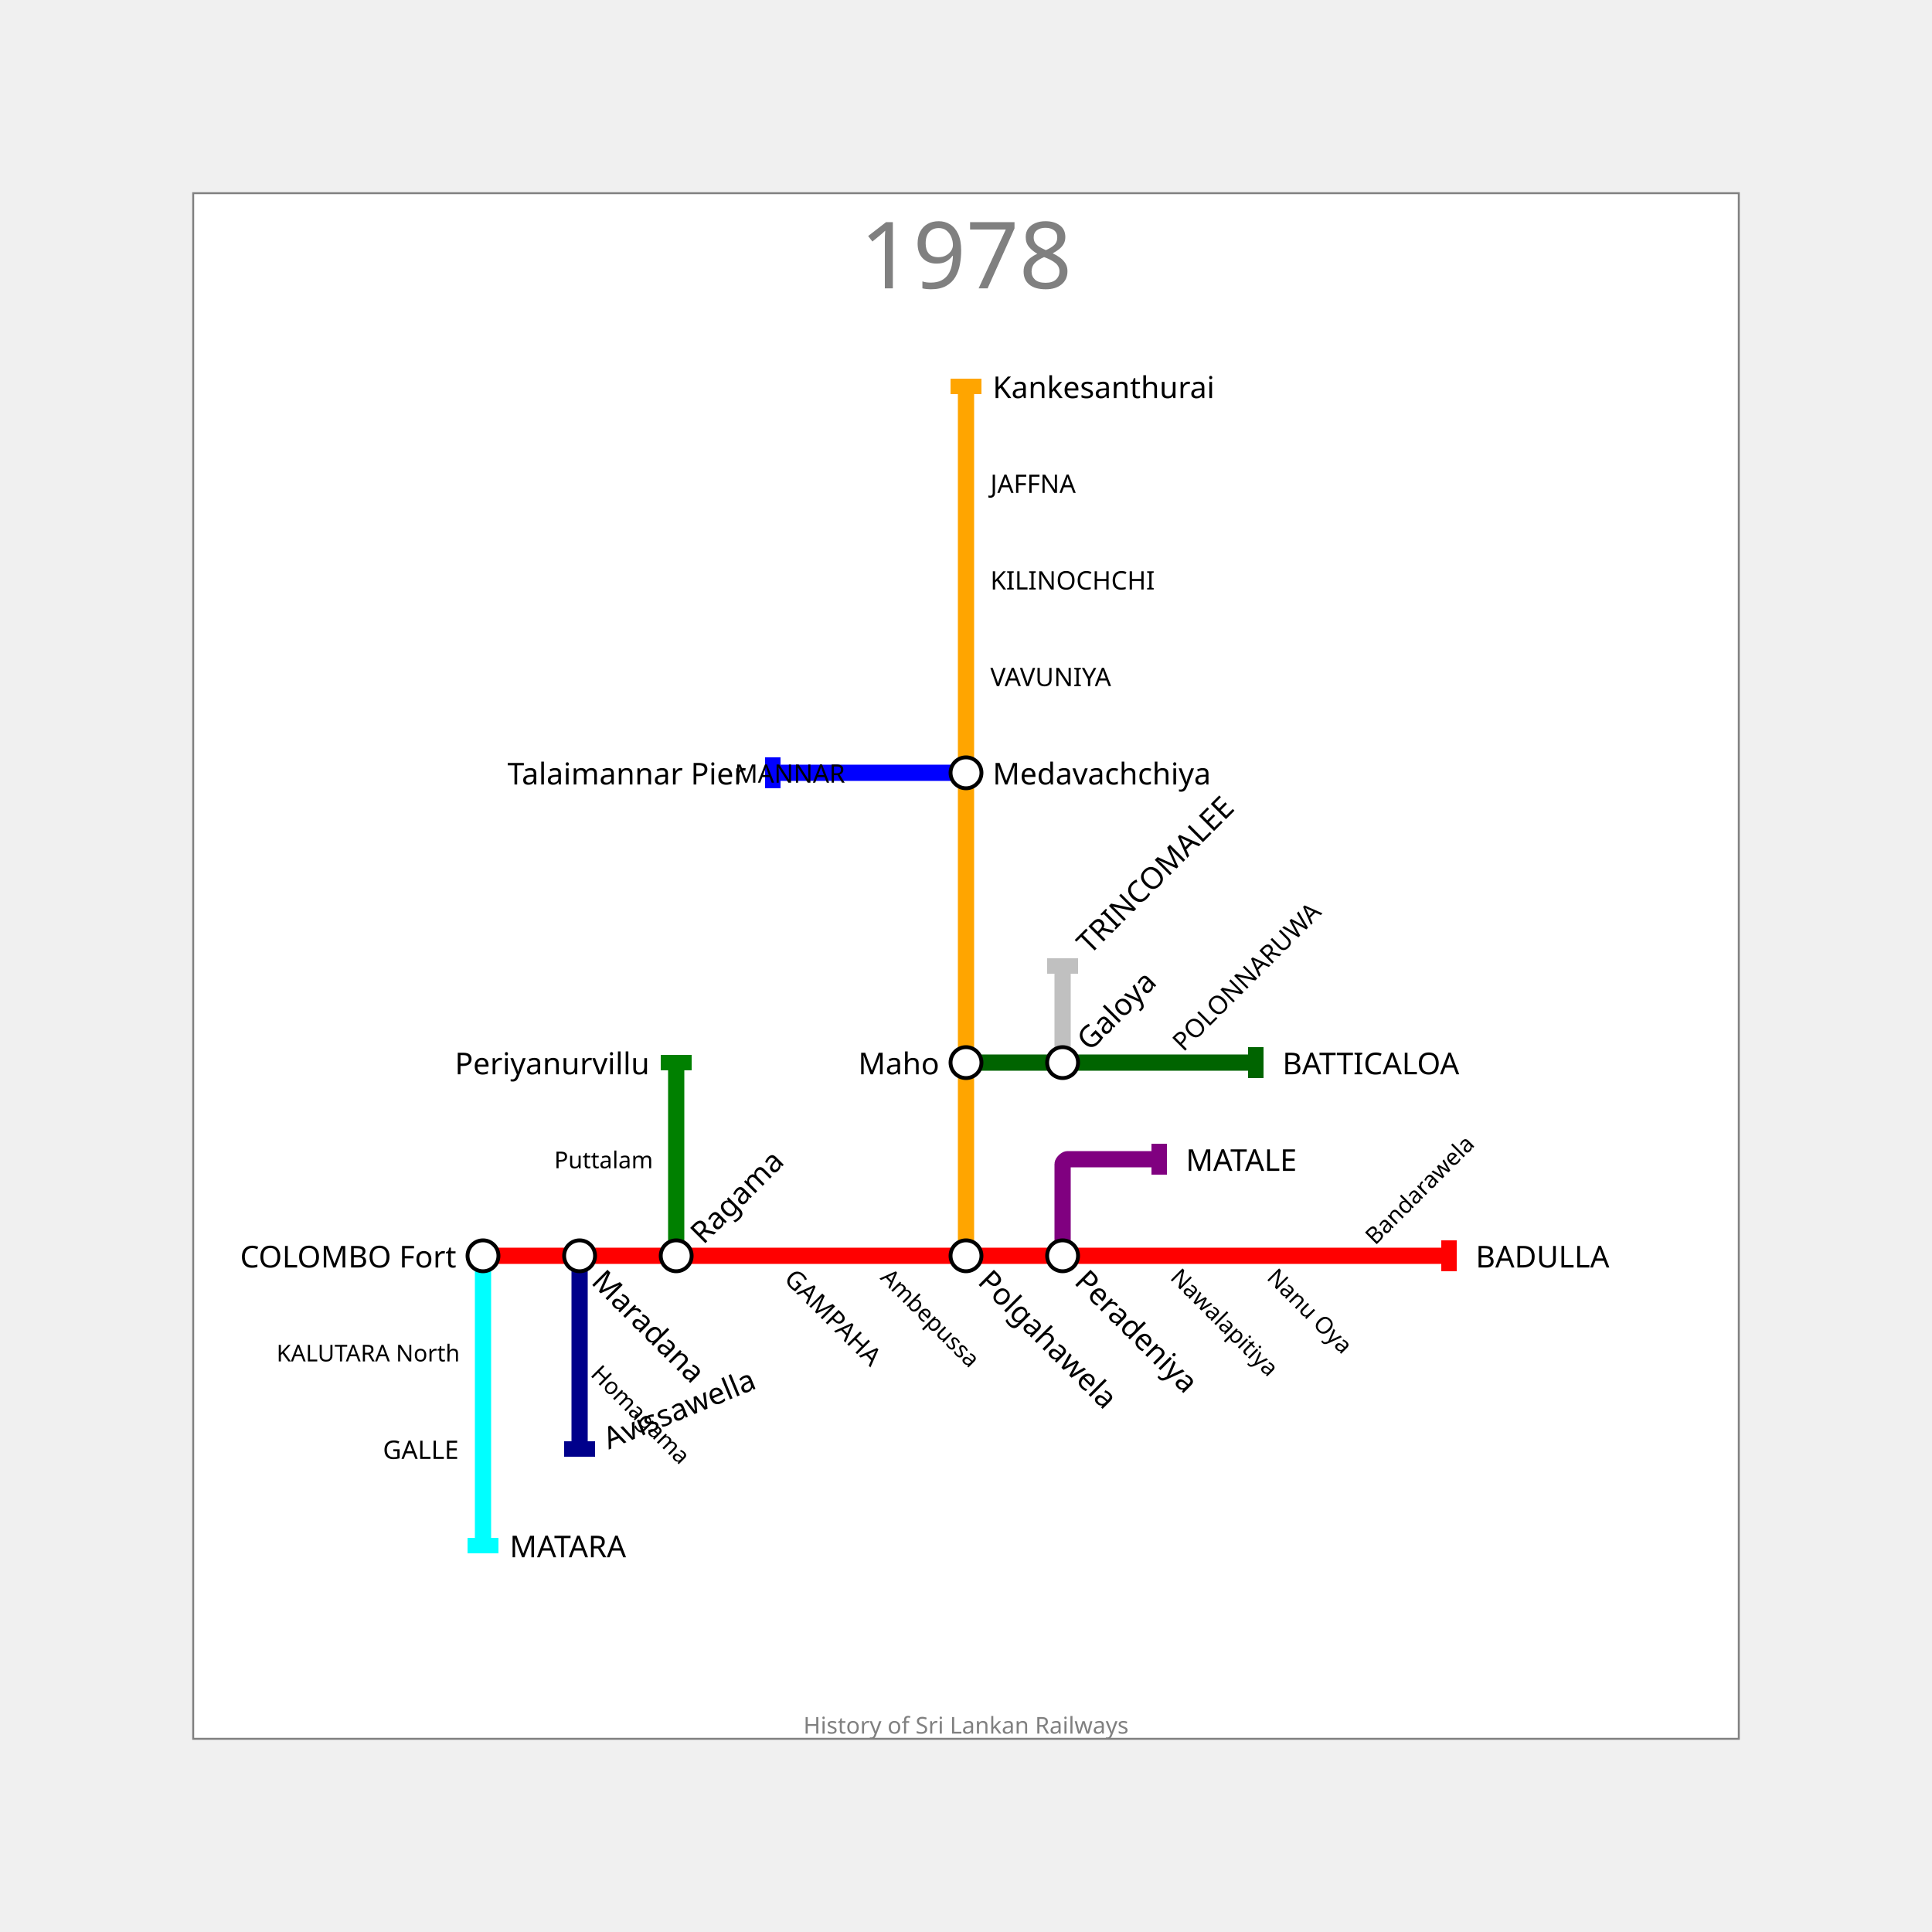
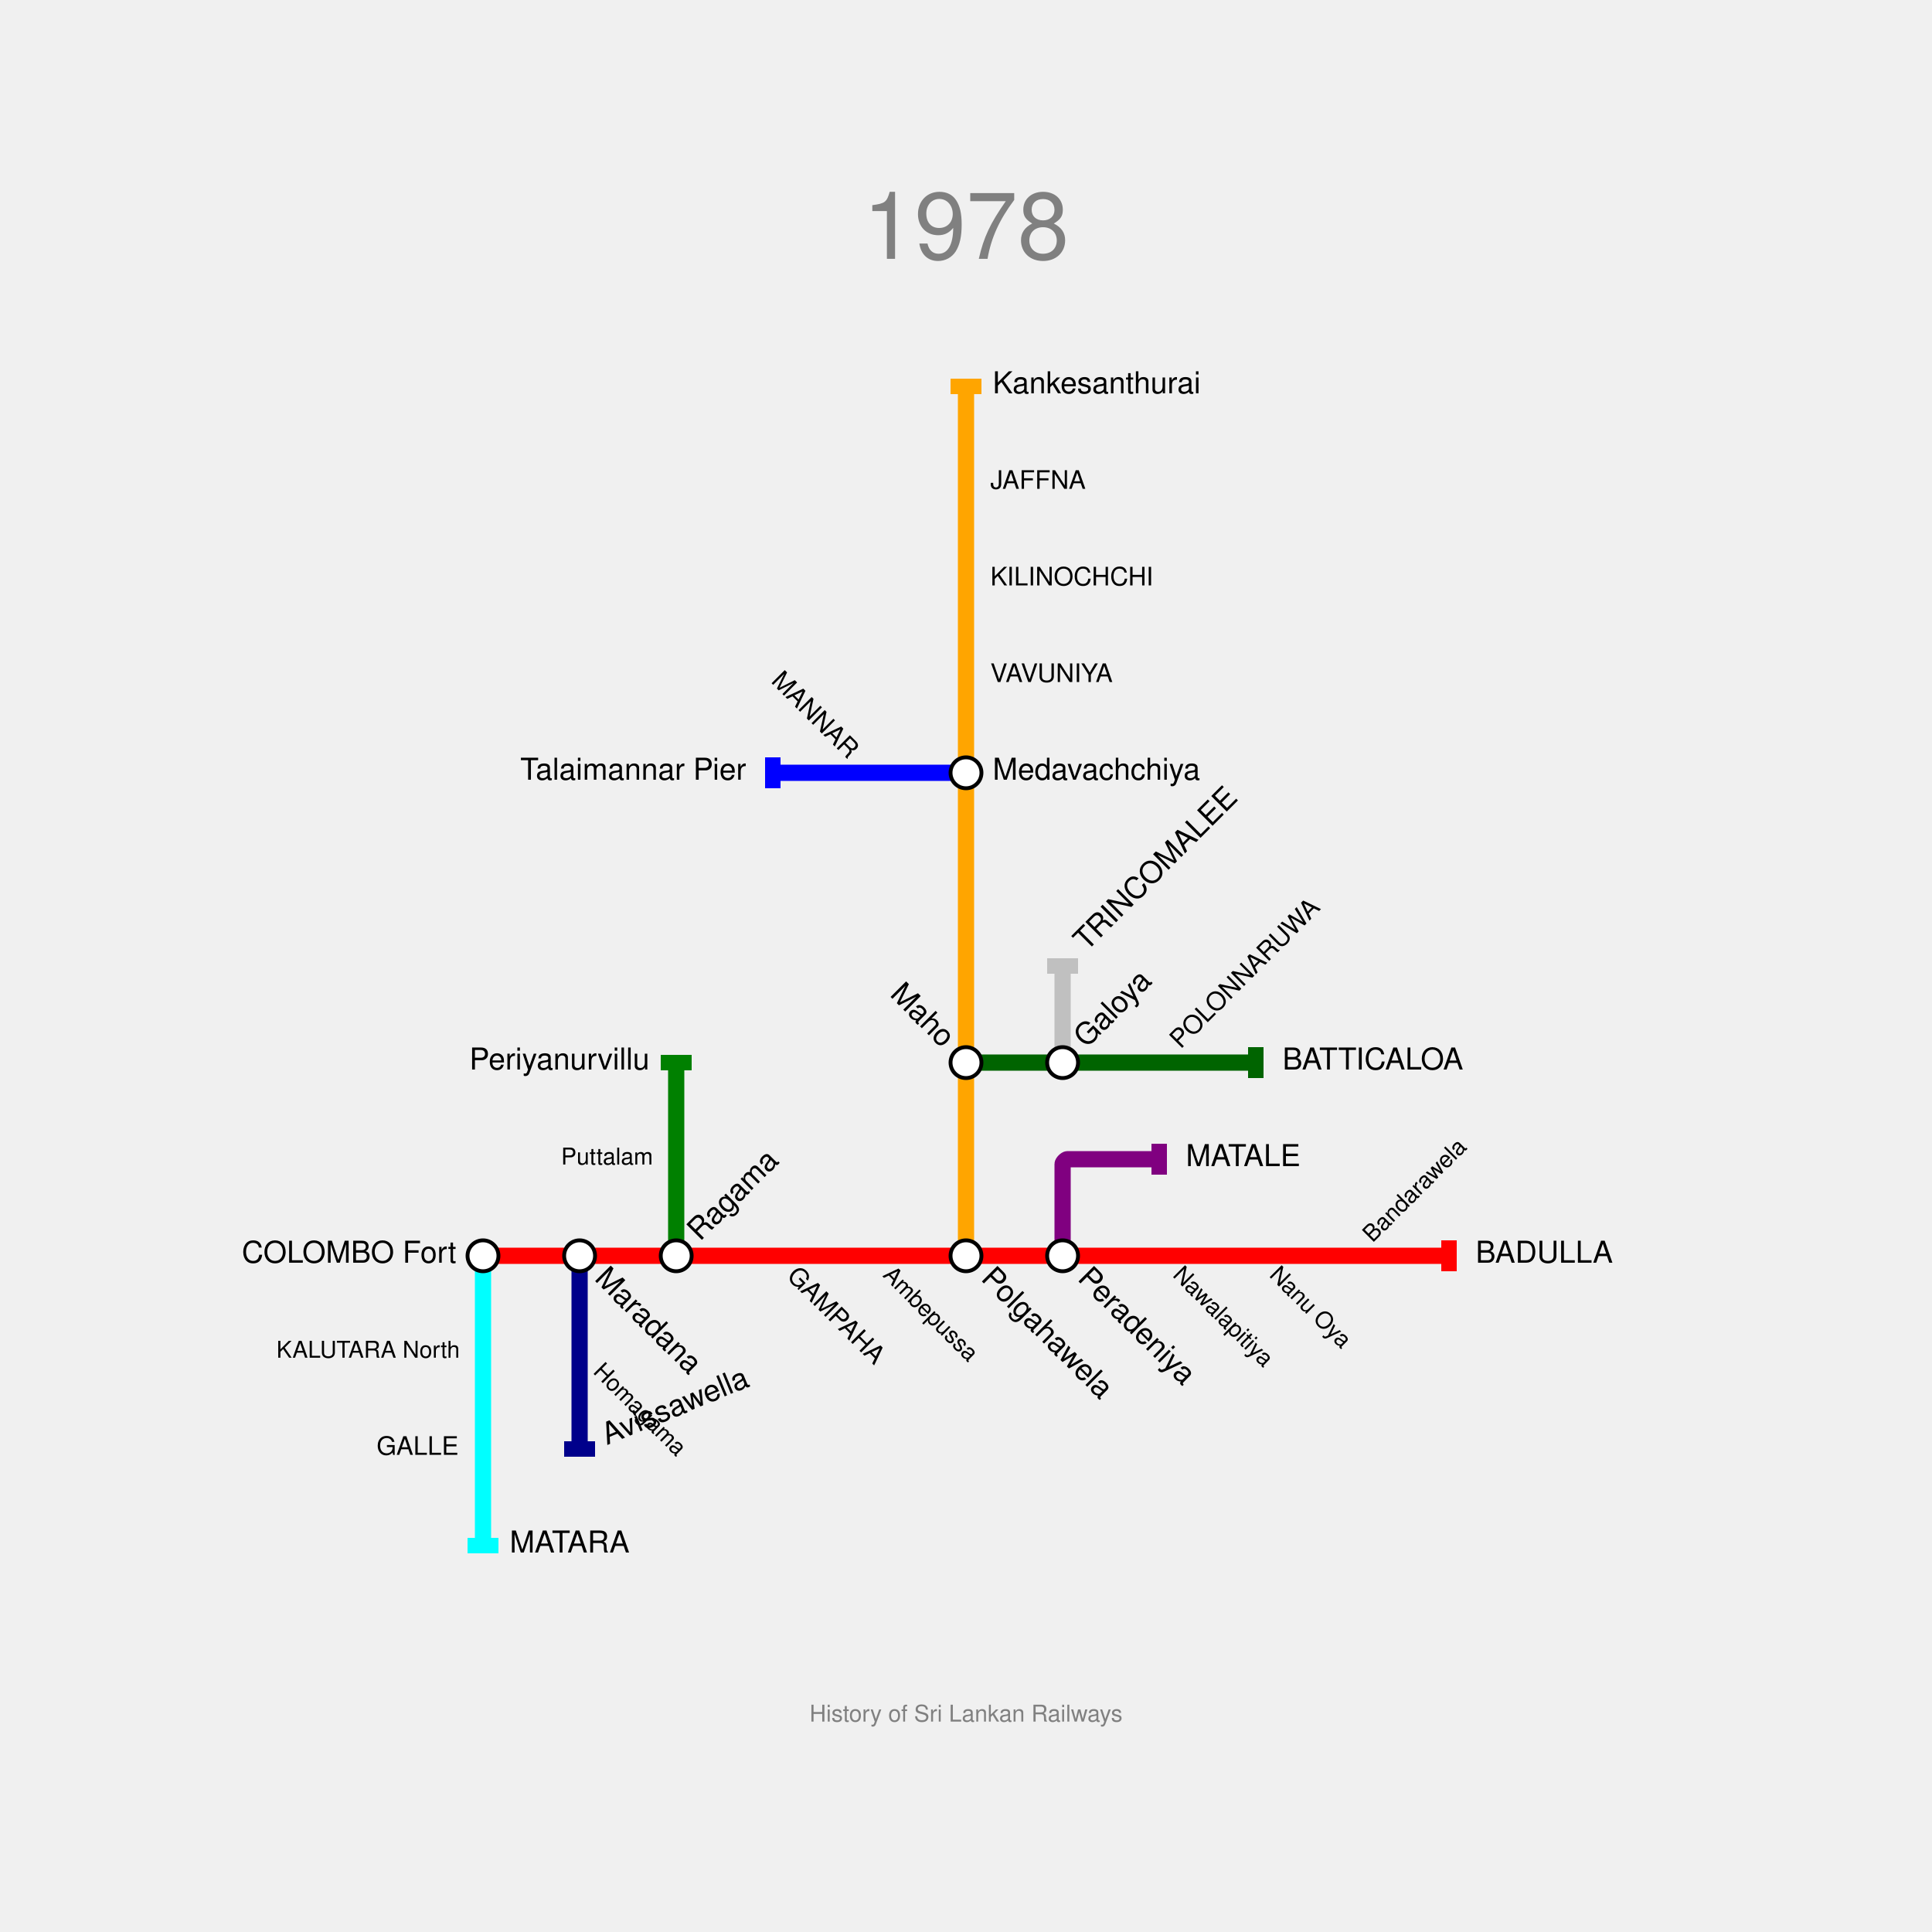
<svg xmlns="http://www.w3.org/2000/svg" width="1000" height="1000" padding="200">
-   <rect x="100.0" y="100.0" width="800" height="800" fill="white" stroke="gray" />
-   <text fill="gray" stroke="none" font-size="48" font-family="Trebuchet MS" x="500.0" y="112.0" text-anchor="middle" dominant-baseline="hanging">1978</text>
-   <text fill="gray" stroke="none" font-size="12" font-family="Trebuchet MS" x="500.0" y="888.0" text-anchor="middle" dominant-baseline="text-top">History of Sri Lankan Railways</text>
+   <text fill="gray" stroke="none" font-size="48" font-family="Helvetica" x="500.0" y="112.0" text-anchor="middle" dominant-baseline="hanging">1978</text>
+   <text fill="gray" stroke="none" font-size="12" font-family="Helvetica" x="500.0" y="888.0" text-anchor="middle" dominant-baseline="text-top">History of Sri Lankan Railways</text>
  <g>
    <path fill="none" stroke-width="8.4" stroke-opacity="1" d="M 250.0,650.0 L 300.0,650.0 L 350.0,650.0 L 400.0,650.0 L 450.0,650.0 L 500.0,650.0 L 550.0,650.0 L 600.0,650.0 L 650.0,650.0 L 700.0,650.0 L 750.0,650.0" stroke="red" />
    <rect stroke="none" fill-opacity="1" x="746" y="642" width="8" height="16" fill="red" />
  </g>
  <g>
    <path fill="none" stroke-width="8.4" stroke-opacity="1" d="M 250.0,650.0 L 250.0,700.0 L 250.0,750.0 L 250.0,800.0" stroke="cyan" />
    <rect stroke="none" fill-opacity="1" x="242" y="796" width="16" height="8" fill="cyan" />
  </g>
  <g>
    <path fill="none" stroke-width="8.4" stroke-opacity="1" d="M 500.0,650.0 L 500.0,600.0 L 500.0,550.0 L 500.0,500.0 L 500.0,450.0 L 500.0,400.0 L 500.0,350.0 L 500.0,300.0 L 500.0,250.0 L 500.0,200.0" stroke="orange" />
    <rect stroke="none" fill-opacity="1" x="492" y="196" width="16" height="8" fill="orange" />
  </g>
  <g>
    <path fill="none" stroke-width="8.4" stroke-opacity="1" d="M 300.0,650.0 L 300.0,700.0 L 300.0,750.0" stroke="darkblue" />
    <rect stroke="none" fill-opacity="1" x="292" y="746" width="16" height="8" fill="darkblue" />
  </g>
  <g>
    <path fill="none" stroke-width="8.4" stroke-opacity="1" d="M 350.0,650.0 L 350.0,600.0 L 350.0,550.0" stroke="green" />
    <rect stroke="none" fill-opacity="1" x="342" y="546" width="16" height="8" fill="green" />
  </g>
  <g>
    <path fill="none" stroke-width="8.4" stroke-opacity="1" d="M 550.0,650.0 L 550.0,602.5 C 550.0,601.667 551.667,600.0 552.5,600.0 L 600.0,600.0" stroke="purple" />
    <rect stroke="none" fill-opacity="1" x="596" y="592" width="8" height="16" fill="purple" />
  </g>
  <g>
    <path fill="none" stroke-width="8.4" stroke-opacity="1" d="M 500.0,400.0 L 450.0,400.0 L 400.0,400.0" stroke="blue" />
    <rect stroke="none" fill-opacity="1" x="396" y="392" width="8" height="16" fill="blue" />
  </g>
  <g>
    <path fill="none" stroke-width="8.4" stroke-opacity="1" d="M 500.0,550.0 L 550.0,550.0 L 600.0,550.0 L 650.0,550.0" stroke="darkgreen" />
    <rect stroke="none" fill-opacity="1" x="646" y="542" width="8" height="16" fill="darkgreen" />
  </g>
  <g>
    <path fill="none" stroke-width="8.4" stroke-opacity="1" d="M 550.0,550.0 L 550.0,500.0" stroke="silver" />
    <rect stroke="none" fill-opacity="1" x="542" y="496" width="16" height="8" fill="silver" />
  </g>
  <g>
    <circle r="8" fill="white" stroke="black" stroke-width="2.0" cx="250" cy="650" />
-     <text fill="black" stroke="none" font-size="15.6" font-family="Trebuchet MS" font-weight="100" text-anchor="end" dominant-baseline="central" x="236.2" y="650" transform="translate(250,650) rotate(-0) translate(-250,-650)">COLOMBO Fort</text>
+     <text fill="black" stroke="none" font-size="15.6" font-family="Helvetica" font-weight="100" text-anchor="end" dominant-baseline="central" x="236.2" y="650" transform="translate(250,650) rotate(0) translate(-250,-650)">COLOMBO Fort</text>
  </g>
  <g>
    <circle r="8" fill="white" stroke="black" stroke-width="2.0" cx="300" cy="650" />
-     <text fill="black" stroke="none" font-size="15.6" font-family="Trebuchet MS" font-weight="100" text-anchor="start" dominant-baseline="central" x="313.8" y="650" transform="translate(300,650) rotate(-315) translate(-300,-650)">Maradana</text>
+     <text fill="black" stroke="none" font-size="15.6" font-family="Helvetica" font-weight="100" text-anchor="start" dominant-baseline="central" x="313.8" y="650" transform="translate(300,650) rotate(-315) translate(-300,-650)">Maradana</text>
  </g>
  <g>
    <circle r="8" fill="white" stroke="black" stroke-width="2.0" cx="350" cy="650" />
-     <text fill="black" stroke="none" font-size="15.6" font-family="Trebuchet MS" font-weight="100" text-anchor="start" dominant-baseline="central" x="363.8" y="650" transform="translate(350,650) rotate(-45) translate(-350,-650)">Ragama</text>
+     <text fill="black" stroke="none" font-size="15.6" font-family="Helvetica" font-weight="100" text-anchor="start" dominant-baseline="central" x="363.8" y="650" transform="translate(350,650) rotate(-45) translate(-350,-650)">Ragama</text>
  </g>
  <g>
    <circle r="8" fill="white" stroke="black" stroke-width="2.0" cx="500" cy="650" />
-     <text fill="black" stroke="none" font-size="15.6" font-family="Trebuchet MS" font-weight="100" text-anchor="start" dominant-baseline="central" x="513.8" y="650" transform="translate(500,650) rotate(-315) translate(-500,-650)">Polgahawela</text>
+     <text fill="black" stroke="none" font-size="15.6" font-family="Helvetica" font-weight="100" text-anchor="start" dominant-baseline="central" x="513.8" y="650" transform="translate(500,650) rotate(-315) translate(-500,-650)">Polgahawela</text>
  </g>
  <g>
    <circle r="8" fill="white" stroke="black" stroke-width="2.0" cx="550" cy="650" />
-     <text fill="black" stroke="none" font-size="15.6" font-family="Trebuchet MS" font-weight="100" text-anchor="start" dominant-baseline="central" x="563.8" y="650" transform="translate(550,650) rotate(-315) translate(-550,-650)">Peradeniya</text>
+     <text fill="black" stroke="none" font-size="15.6" font-family="Helvetica" font-weight="100" text-anchor="start" dominant-baseline="central" x="563.8" y="650" transform="translate(550,650) rotate(-315) translate(-550,-650)">Peradeniya</text>
  </g>
  <g>
-     <text fill="black" stroke="none" font-size="15.6" font-family="Trebuchet MS" font-weight="100" text-anchor="start" dominant-baseline="central" x="763.8" y="650" transform="translate(750,650) rotate(-0) translate(-750,-650)">BADULLA</text>
+     <text fill="black" stroke="none" font-size="15.6" font-family="Helvetica" font-weight="100" text-anchor="start" dominant-baseline="central" x="763.8" y="650" transform="translate(750,650) rotate(0) translate(-750,-650)">BADULLA</text>
  </g>
  <g>
-     <text fill="black" stroke="none" font-size="15.6" font-family="Trebuchet MS" font-weight="100" text-anchor="start" dominant-baseline="central" x="263.8" y="800" transform="translate(250,800) rotate(-0) translate(-250,-800)">MATARA</text>
+     <text fill="black" stroke="none" font-size="15.6" font-family="Helvetica" font-weight="100" text-anchor="start" dominant-baseline="central" x="263.8" y="800" transform="translate(250,800) rotate(0) translate(-250,-800)">MATARA</text>
  </g>
  <g>
    <circle r="8" fill="white" stroke="black" stroke-width="2.0" cx="500" cy="550" />
-     <text fill="black" stroke="none" font-size="15.6" font-family="Trebuchet MS" font-weight="100" text-anchor="end" dominant-baseline="central" x="486.2" y="550" transform="translate(500,550) rotate(--45) translate(-500,-550)">Maho</text>
+     <text fill="black" stroke="none" font-size="15.6" font-family="Helvetica" font-weight="100" text-anchor="end" dominant-baseline="central" x="486.2" y="550" transform="translate(500,550) rotate(45) translate(-500,-550)">Maho</text>
  </g>
  <g>
    <circle r="8" fill="white" stroke="black" stroke-width="2.0" cx="500" cy="400" />
-     <text fill="black" stroke="none" font-size="15.6" font-family="Trebuchet MS" font-weight="100" text-anchor="start" dominant-baseline="central" x="513.8" y="400" transform="translate(500,400) rotate(-0) translate(-500,-400)">Medavachchiya</text>
+     <text fill="black" stroke="none" font-size="15.6" font-family="Helvetica" font-weight="100" text-anchor="start" dominant-baseline="central" x="513.8" y="400" transform="translate(500,400) rotate(0) translate(-500,-400)">Medavachchiya</text>
  </g>
  <g>
-     <text fill="black" stroke="none" font-size="15.6" font-family="Trebuchet MS" font-weight="100" text-anchor="start" dominant-baseline="central" x="513.8" y="200" transform="translate(500,200) rotate(-0) translate(-500,-200)">Kankesanthurai</text>
+     <text fill="black" stroke="none" font-size="15.6" font-family="Helvetica" font-weight="100" text-anchor="start" dominant-baseline="central" x="513.8" y="200" transform="translate(500,200) rotate(0) translate(-500,-200)">Kankesanthurai</text>
  </g>
  <g>
-     <text fill="black" stroke="none" font-size="15.6" font-family="Trebuchet MS" font-weight="100" text-anchor="start" dominant-baseline="central" x="313.8" y="750" transform="translate(300,750) rotate(-22.5) translate(-300,-750)">Avissawella</text>
+     <text fill="black" stroke="none" font-size="15.6" font-family="Helvetica" font-weight="100" text-anchor="start" dominant-baseline="central" x="313.8" y="750" transform="translate(300,750) rotate(-22.5) translate(-300,-750)">Avissawella</text>
  </g>
  <g>
-     <text fill="black" stroke="none" font-size="15.6" font-family="Trebuchet MS" font-weight="100" text-anchor="end" dominant-baseline="central" x="336.2" y="550" transform="translate(350,550) rotate(-0) translate(-350,-550)">Periyanurvillu</text>
+     <text fill="black" stroke="none" font-size="15.6" font-family="Helvetica" font-weight="100" text-anchor="end" dominant-baseline="central" x="336.2" y="550" transform="translate(350,550) rotate(0) translate(-350,-550)">Periyanurvillu</text>
  </g>
  <g>
-     <text fill="black" stroke="none" font-size="15.6" font-family="Trebuchet MS" font-weight="100" text-anchor="start" dominant-baseline="central" x="613.8" y="600" transform="translate(600,600) rotate(-0) translate(-600,-600)">MATALE</text>
+     <text fill="black" stroke="none" font-size="15.6" font-family="Helvetica" font-weight="100" text-anchor="start" dominant-baseline="central" x="613.8" y="600" transform="translate(600,600) rotate(0) translate(-600,-600)">MATALE</text>
  </g>
  <g>
-     <text fill="black" stroke="none" font-size="15.6" font-family="Trebuchet MS" font-weight="100" text-anchor="end" dominant-baseline="central" x="386.2" y="400" transform="translate(400,400) rotate(-0) translate(-400,-400)">Talaimannar Pier</text>
+     <text fill="black" stroke="none" font-size="15.6" font-family="Helvetica" font-weight="100" text-anchor="end" dominant-baseline="central" x="386.2" y="400" transform="translate(400,400) rotate(0) translate(-400,-400)">Talaimannar Pier</text>
  </g>
  <g>
    <circle r="8" fill="white" stroke="black" stroke-width="2.0" cx="550" cy="550" />
-     <text fill="black" stroke="none" font-size="15.6" font-family="Trebuchet MS" font-weight="100" text-anchor="start" dominant-baseline="central" x="563.8" y="550" transform="translate(550,550) rotate(-45) translate(-550,-550)">Galoya</text>
+     <text fill="black" stroke="none" font-size="15.6" font-family="Helvetica" font-weight="100" text-anchor="start" dominant-baseline="central" x="563.8" y="550" transform="translate(550,550) rotate(-45) translate(-550,-550)">Galoya</text>
  </g>
  <g>
-     <text fill="black" stroke="none" font-size="15.6" font-family="Trebuchet MS" font-weight="100" text-anchor="start" dominant-baseline="central" x="663.8" y="550" transform="translate(650,550) rotate(-0) translate(-650,-550)">BATTICALOA</text>
+     <text fill="black" stroke="none" font-size="15.6" font-family="Helvetica" font-weight="100" text-anchor="start" dominant-baseline="central" x="663.8" y="550" transform="translate(650,550) rotate(0) translate(-650,-550)">BATTICALOA</text>
  </g>
  <g>
-     <text fill="black" stroke="none" font-size="15.6" font-family="Trebuchet MS" font-weight="100" text-anchor="start" dominant-baseline="central" x="563.8" y="500" transform="translate(550,500) rotate(-45) translate(-550,-500)">TRINCOMALEE</text>
+     <text fill="black" stroke="none" font-size="15.6" font-family="Helvetica" font-weight="100" text-anchor="start" dominant-baseline="central" x="563.8" y="500" transform="translate(550,500) rotate(-45) translate(-550,-500)">TRINCOMALEE</text>
  </g>
  <g>
-     <text fill="black" stroke="none" font-size="13.2" font-family="Trebuchet MS" font-weight="100" text-anchor="start" dominant-baseline="central" x="412.6" y="650" transform="translate(400,650) rotate(-315) translate(-400,-650)">GAMPAHA</text>
+     <text fill="black" stroke="none" font-size="13.2" font-family="Helvetica" font-weight="100" text-anchor="start" dominant-baseline="central" x="412.6" y="650" transform="translate(400,650) rotate(-315) translate(-400,-650)">GAMPAHA</text>
  </g>
  <g>
-     <text fill="black" stroke="none" font-size="13.2" font-family="Trebuchet MS" font-weight="100" text-anchor="end" dominant-baseline="central" x="237.4" y="750" transform="translate(250,750) rotate(-0) translate(-250,-750)">GALLE</text>
+     <text fill="black" stroke="none" font-size="13.2" font-family="Helvetica" font-weight="100" text-anchor="end" dominant-baseline="central" x="237.4" y="750" transform="translate(250,750) rotate(0) translate(-250,-750)">GALLE</text>
  </g>
  <g />
  <g />
  <g>
-     <text fill="black" stroke="none" font-size="13.2" font-family="Trebuchet MS" font-weight="100" text-anchor="start" dominant-baseline="central" x="512.6" y="350" transform="translate(500,350) rotate(-0) translate(-500,-350)">VAVUNIYA</text>
+     <text fill="black" stroke="none" font-size="13.2" font-family="Helvetica" font-weight="100" text-anchor="start" dominant-baseline="central" x="512.6" y="350" transform="translate(500,350) rotate(0) translate(-500,-350)">VAVUNIYA</text>
  </g>
  <g>
-     <text fill="black" stroke="none" font-size="13.2" font-family="Trebuchet MS" font-weight="100" text-anchor="start" dominant-baseline="central" x="512.6" y="300" transform="translate(500,300) rotate(-0) translate(-500,-300)">KILINOCHCHI</text>
+     <text fill="black" stroke="none" font-size="13.2" font-family="Helvetica" font-weight="100" text-anchor="start" dominant-baseline="central" x="512.6" y="300" transform="translate(500,300) rotate(0) translate(-500,-300)">KILINOCHCHI</text>
  </g>
  <g>
-     <text fill="black" stroke="none" font-size="13.2" font-family="Trebuchet MS" font-weight="100" text-anchor="start" dominant-baseline="central" x="512.6" y="250" transform="translate(500,250) rotate(-0) translate(-500,-250)">JAFFNA</text>
+     <text fill="black" stroke="none" font-size="13.2" font-family="Helvetica" font-weight="100" text-anchor="start" dominant-baseline="central" x="512.6" y="250" transform="translate(500,250) rotate(0) translate(-500,-250)">JAFFNA</text>
  </g>
  <g />
  <g>
-     <text fill="black" stroke="none" font-size="13.2" font-family="Trebuchet MS" font-weight="100" text-anchor="end" dominant-baseline="central" x="437.4" y="400" transform="translate(450,400) rotate(--45) translate(-450,-400)">MANNAR</text>
+     <text fill="black" stroke="none" font-size="13.2" font-family="Helvetica" font-weight="100" text-anchor="end" dominant-baseline="central" x="437.4" y="400" transform="translate(450,400) rotate(45) translate(-450,-400)">MANNAR</text>
  </g>
  <g>
-     <text fill="black" stroke="none" font-size="13.2" font-family="Trebuchet MS" font-weight="100" text-anchor="start" dominant-baseline="central" x="612.6" y="550" transform="translate(600,550) rotate(-45) translate(-600,-550)">POLONNARUWA</text>
+     <text fill="black" stroke="none" font-size="13.2" font-family="Helvetica" font-weight="100" text-anchor="start" dominant-baseline="central" x="612.6" y="550" transform="translate(600,550) rotate(-45) translate(-600,-550)">POLONNARUWA</text>
  </g>
  <g>
-     <text fill="black" stroke="none" font-size="12" font-family="Trebuchet MS" font-weight="100" text-anchor="start" dominant-baseline="central" x="462.0" y="650" transform="translate(450,650) rotate(-315) translate(-450,-650)">Ambepussa</text>
+     <text fill="black" stroke="none" font-size="12" font-family="Helvetica" font-weight="100" text-anchor="start" dominant-baseline="central" x="462.0" y="650" transform="translate(450,650) rotate(-315) translate(-450,-650)">Ambepussa</text>
  </g>
  <g>
-     <text fill="black" stroke="none" font-size="12" font-family="Trebuchet MS" font-weight="100" text-anchor="start" dominant-baseline="central" x="612.0" y="650" transform="translate(600,650) rotate(-315) translate(-600,-650)">Nawalapitiya</text>
+     <text fill="black" stroke="none" font-size="12" font-family="Helvetica" font-weight="100" text-anchor="start" dominant-baseline="central" x="612.0" y="650" transform="translate(600,650) rotate(-315) translate(-600,-650)">Nawalapitiya</text>
  </g>
  <g>
-     <text fill="black" stroke="none" font-size="12" font-family="Trebuchet MS" font-weight="100" text-anchor="start" dominant-baseline="central" x="662.0" y="650" transform="translate(650,650) rotate(-315) translate(-650,-650)">Nanu Oya</text>
+     <text fill="black" stroke="none" font-size="12" font-family="Helvetica" font-weight="100" text-anchor="start" dominant-baseline="central" x="662.0" y="650" transform="translate(650,650) rotate(-315) translate(-650,-650)">Nanu Oya</text>
  </g>
  <g>
-     <text fill="black" stroke="none" font-size="12" font-family="Trebuchet MS" font-weight="100" text-anchor="start" dominant-baseline="central" x="712.0" y="650" transform="translate(700,650) rotate(-45) translate(-700,-650)">Bandarawela</text>
+     <text fill="black" stroke="none" font-size="12" font-family="Helvetica" font-weight="100" text-anchor="start" dominant-baseline="central" x="712.0" y="650" transform="translate(700,650) rotate(-45) translate(-700,-650)">Bandarawela</text>
  </g>
  <g>
-     <text fill="black" stroke="none" font-size="12" font-family="Trebuchet MS" font-weight="100" text-anchor="end" dominant-baseline="central" x="238.0" y="700" transform="translate(250,700) rotate(-0) translate(-250,-700)">KALUTARA North</text>
+     <text fill="black" stroke="none" font-size="12" font-family="Helvetica" font-weight="100" text-anchor="end" dominant-baseline="central" x="238.0" y="700" transform="translate(250,700) rotate(0) translate(-250,-700)">KALUTARA North</text>
  </g>
  <g />
  <g>
-     <text fill="black" stroke="none" font-size="12" font-family="Trebuchet MS" font-weight="100" text-anchor="start" dominant-baseline="central" x="312.0" y="700" transform="translate(300,700) rotate(-315) translate(-300,-700)">Homagama</text>
+     <text fill="black" stroke="none" font-size="12" font-family="Helvetica" font-weight="100" text-anchor="start" dominant-baseline="central" x="312.0" y="700" transform="translate(300,700) rotate(-315) translate(-300,-700)">Homagama</text>
  </g>
  <g>
-     <text fill="black" stroke="none" font-size="12" font-family="Trebuchet MS" font-weight="100" text-anchor="end" dominant-baseline="central" x="338.0" y="600" transform="translate(350,600) rotate(-0) translate(-350,-600)">Puttalam</text>
+     <text fill="black" stroke="none" font-size="12" font-family="Helvetica" font-weight="100" text-anchor="end" dominant-baseline="central" x="338.0" y="600" transform="translate(350,600) rotate(0) translate(-350,-600)">Puttalam</text>
  </g>
</svg>
